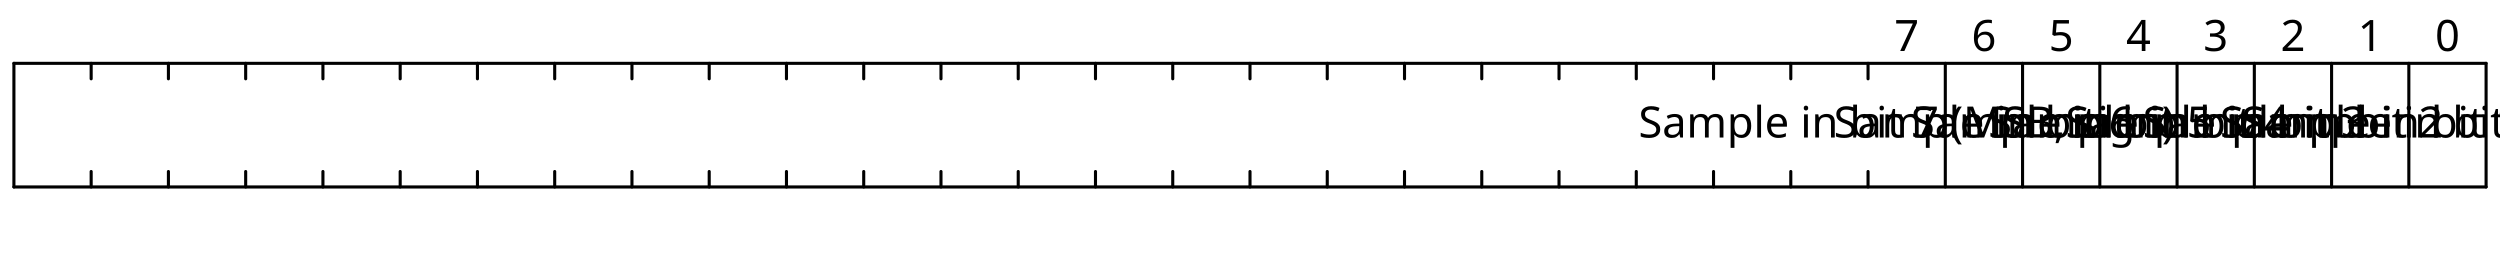
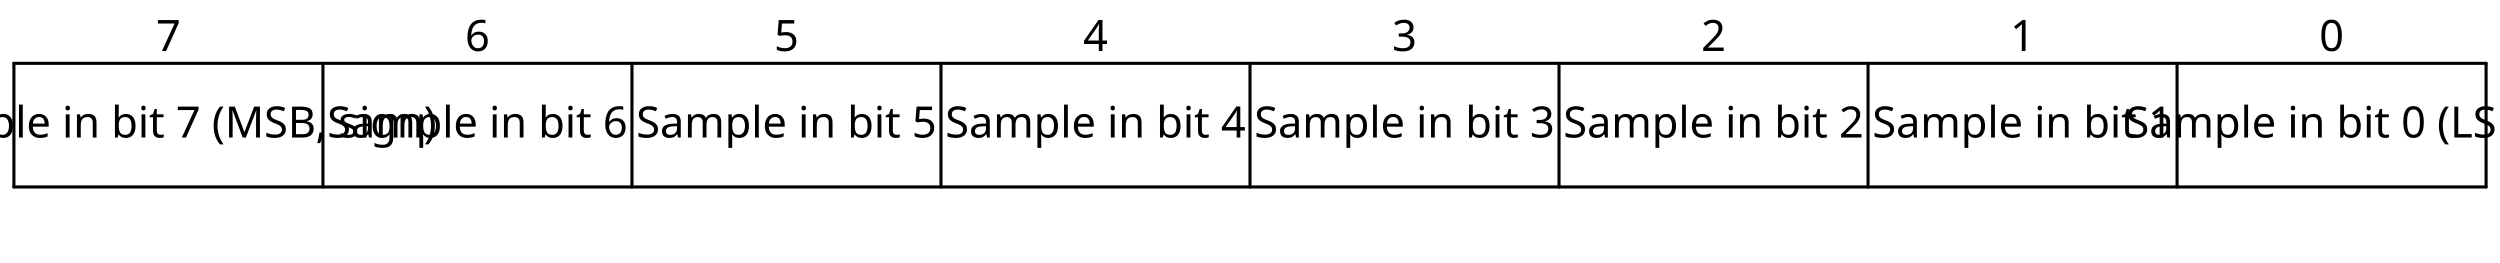
<svg xmlns="http://www.w3.org/2000/svg" baseProfile="full" class="WaveDrom" height="85" version="1.1" viewBox="0,0,809,85" width="809">
  <defs />
  <g font-family="sans-serif" font-size="14" font-weight="normal" text-anchor="middle" transform="translate(4.5,0.5)">
    <g stroke="black" stroke-linecap="round" stroke-width="1" transform="translate(0,20.0)">
      <line x1="0" x2="800" y1="0" y2="0" />
      <line x1="0" x2="0" y1="0" y2="40.0" />
      <line x1="0" x2="800" y1="40.0" y2="40.0" />
      <line x1="800.0" x2="800.0" y1="0" y2="40.0" />
-       <line x1="775.0" x2="775.0" y1="0" y2="40.0" />
-       <line x1="750.0" x2="750.0" y1="0" y2="40.0" />
-       <line x1="725.0" x2="725.0" y1="0" y2="40.0" />
      <line x1="700.0" x2="700.0" y1="0" y2="40.0" />
-       <line x1="675.0" x2="675.0" y1="0" y2="40.0" />
-       <line x1="650.0" x2="650.0" y1="0" y2="40.0" />
-       <line x1="625.0" x2="625.0" y1="0" y2="40.0" />
-       <line x1="600.0" x2="600.0" y1="0" y2="5.0" />
-       <line x1="600.0" x2="600.0" y1="35.0" y2="40.0" />
-       <line x1="575.0" x2="575.0" y1="0" y2="5.0" />
-       <line x1="575.0" x2="575.0" y1="35.0" y2="40.0" />
-       <line x1="550.0" x2="550.0" y1="0" y2="5.0" />
-       <line x1="550.0" x2="550.0" y1="35.0" y2="40.0" />
-       <line x1="525.0" x2="525.0" y1="0" y2="5.0" />
-       <line x1="525.0" x2="525.0" y1="35.0" y2="40.0" />
-       <line x1="500.0" x2="500.0" y1="0" y2="5.0" />
-       <line x1="500.0" x2="500.0" y1="35.0" y2="40.0" />
-       <line x1="475.0" x2="475.0" y1="0" y2="5.0" />
-       <line x1="475.0" x2="475.0" y1="35.0" y2="40.0" />
-       <line x1="450.0" x2="450.0" y1="0" y2="5.0" />
-       <line x1="450.0" x2="450.0" y1="35.0" y2="40.0" />
-       <line x1="425.0" x2="425.0" y1="0" y2="5.0" />
-       <line x1="425.0" x2="425.0" y1="35.0" y2="40.0" />
-       <line x1="400.0" x2="400.0" y1="0" y2="5.0" />
-       <line x1="400.0" x2="400.0" y1="35.0" y2="40.0" />
-       <line x1="375.0" x2="375.0" y1="0" y2="5.0" />
-       <line x1="375.0" x2="375.0" y1="35.0" y2="40.0" />
-       <line x1="350.0" x2="350.0" y1="0" y2="5.0" />
-       <line x1="350.0" x2="350.0" y1="35.0" y2="40.0" />
-       <line x1="325.0" x2="325.0" y1="0" y2="5.0" />
-       <line x1="325.0" x2="325.0" y1="35.0" y2="40.0" />
-       <line x1="300.0" x2="300.0" y1="0" y2="5.0" />
-       <line x1="300.0" x2="300.0" y1="35.0" y2="40.0" />
-       <line x1="275.0" x2="275.0" y1="0" y2="5.0" />
-       <line x1="275.0" x2="275.0" y1="35.0" y2="40.0" />
-       <line x1="250.0" x2="250.0" y1="0" y2="5.0" />
-       <line x1="250.0" x2="250.0" y1="35.0" y2="40.0" />
-       <line x1="225.0" x2="225.0" y1="0" y2="5.0" />
-       <line x1="225.0" x2="225.0" y1="35.0" y2="40.0" />
-       <line x1="200.0" x2="200.0" y1="0" y2="5.0" />
-       <line x1="200.0" x2="200.0" y1="35.0" y2="40.0" />
-       <line x1="175.0" x2="175.0" y1="0" y2="5.0" />
-       <line x1="175.0" x2="175.0" y1="35.0" y2="40.0" />
-       <line x1="150.0" x2="150.0" y1="0" y2="5.0" />
-       <line x1="150.0" x2="150.0" y1="35.0" y2="40.0" />
-       <line x1="125.0" x2="125.0" y1="0" y2="5.0" />
-       <line x1="125.0" x2="125.0" y1="35.0" y2="40.0" />
-       <line x1="100.0" x2="100.0" y1="0" y2="5.0" />
-       <line x1="100.0" x2="100.0" y1="35.0" y2="40.0" />
-       <line x1="75.0" x2="75.0" y1="0" y2="5.0" />
-       <line x1="75.0" x2="75.0" y1="35.0" y2="40.0" />
-       <line x1="50.0" x2="50.0" y1="0" y2="5.0" />
-       <line x1="50.0" x2="50.0" y1="35.0" y2="40.0" />
-       <line x1="25.0" x2="25.0" y1="0" y2="5.0" />
-       <line x1="25.0" x2="25.0" y1="35.0" y2="40.0" />
+       <line x1="600.0" x2="600.0" y1="0" y2="40.0" />
+       <line x1="500.0" x2="500.0" y1="0" y2="40.0" />
+       <line x1="400.0" x2="400.0" y1="0" y2="40.0" />
+       <line x1="300.0" x2="300.0" y1="0" y2="40.0" />
+       <line x1="200.0" x2="200.0" y1="0" y2="40.0" />
+       <line x1="100.0" x2="100.0" y1="0" y2="40.0" />
    </g>
    <g text-anchor="middle">
      <g>
        <g transform="translate(0,20.0)" />
-         <g transform="translate(12.5,16.0)">
-           <text x="775.0">
+         <g transform="translate(50.0,16.0)">
+           <text x="700.0">
            <tspan>0</tspan>
          </text>
-           <text x="750.0">
+           <text x="600.0">
            <tspan>1</tspan>
          </text>
-           <text x="725.0">
+           <text x="500.0">
            <tspan>2</tspan>
          </text>
-           <text x="700.0">
+           <text x="400.0">
            <tspan>3</tspan>
          </text>
-           <text x="675.0">
+           <text x="300.0">
            <tspan>4</tspan>
          </text>
-           <text x="650.0">
+           <text x="200.0">
            <tspan>5</tspan>
          </text>
-           <text x="625.0">
+           <text x="100.0">
            <tspan>6</tspan>
          </text>
-           <text x="600.0">
+           <text x="0.0">
            <tspan>7</tspan>
          </text>
        </g>
-         <g transform="translate(12.5,44.0)">
-           <text x="775.0">
+         <g transform="translate(50.0,44.0)">
+           <text x="700.0">
            <tspan>Sample in bit 0 (LSB)</tspan>
          </text>
-           <text x="750.0">
+           <text x="600.0">
            <tspan>Sample in bit 1</tspan>
          </text>
-           <text x="725.0">
+           <text x="500.0">
            <tspan>Sample in bit 2</tspan>
          </text>
-           <text x="700.0">
+           <text x="400.0">
            <tspan>Sample in bit 3</tspan>
          </text>
-           <text x="675.0">
+           <text x="300.0">
            <tspan>Sample in bit 4</tspan>
          </text>
-           <text x="650.0">
+           <text x="200.0">
            <tspan>Sample in bit 5</tspan>
          </text>
-           <text x="625.0">
+           <text x="100.0">
            <tspan>Sample in bit 6</tspan>
          </text>
-           <text x="600.0">
+           <text>
            <tspan>Sample in bit 7 (MSB, sign)</tspan>
          </text>
        </g>
-         <g transform="translate(12.5,80)" />
+         <g transform="translate(50.0,80)" />
      </g>
    </g>
  </g>
</svg>
